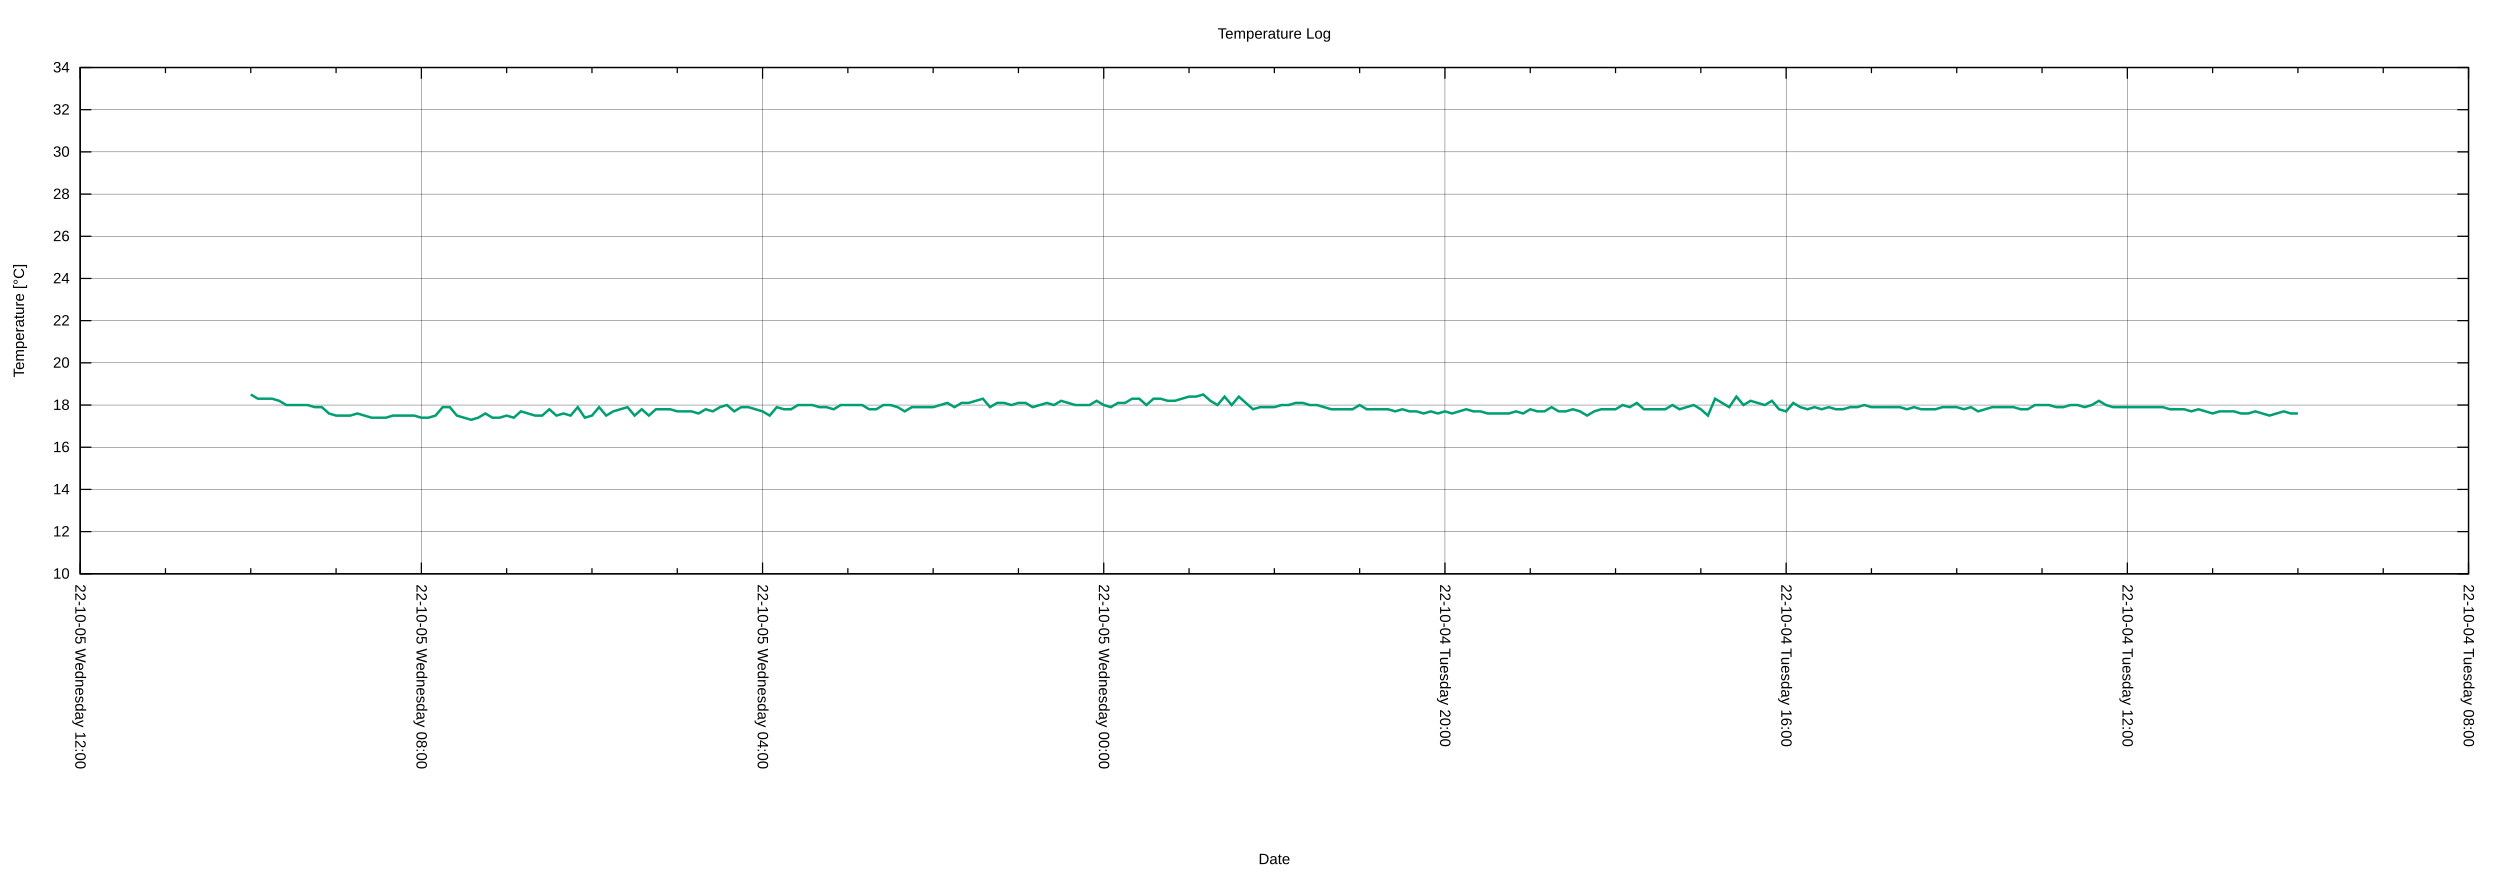
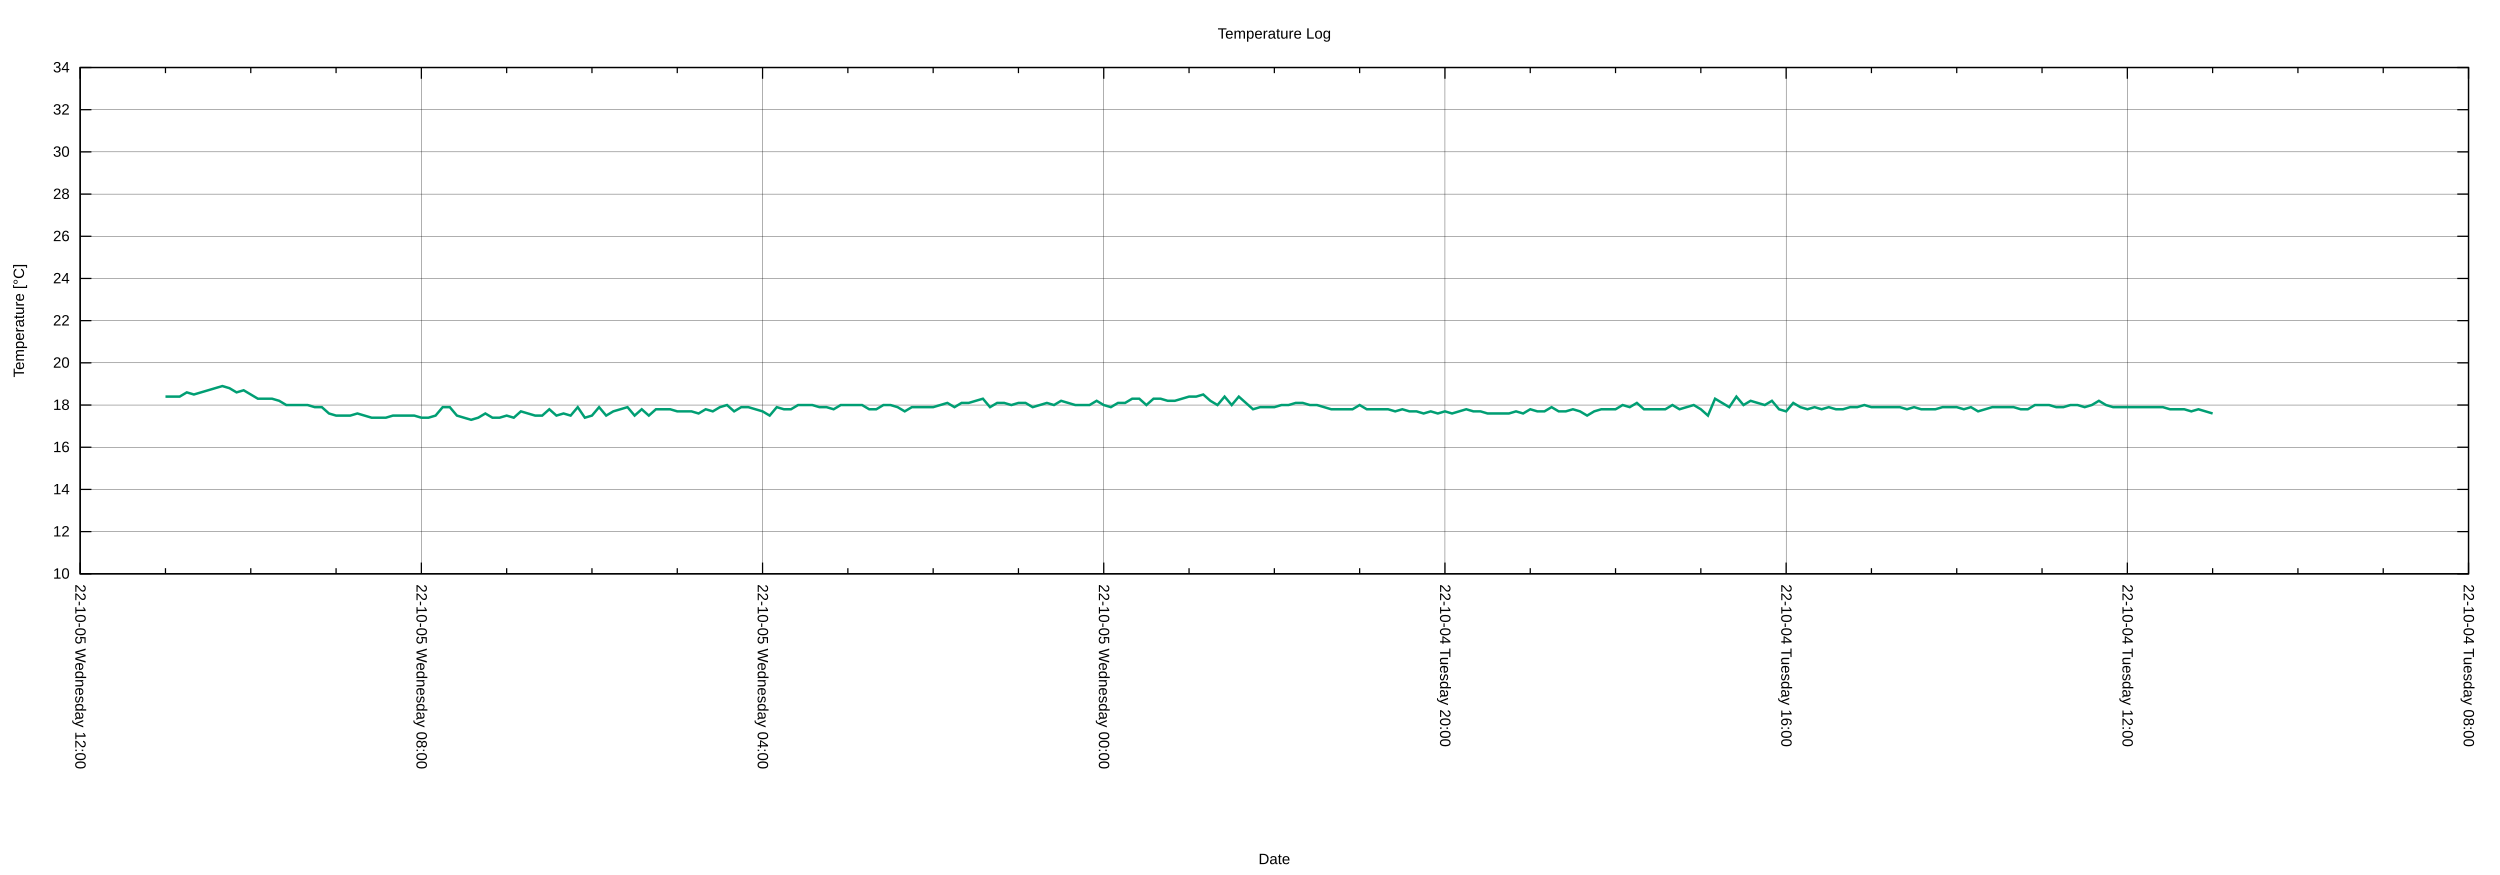
<svg xmlns="http://www.w3.org/2000/svg" xmlns:xlink="http://www.w3.org/1999/xlink" width="2000" height="700" viewBox="0 0 2000 700">
  <g id="gnuplot_canvas">
    <rect x="0" y="0" width="2000" height="700" fill="none" />
    <defs>
      <circle id="gpDot" r="0.5" stroke-width="0.5" stroke="currentColor" />
      <path id="gpPt0" stroke-width="0.222" stroke="currentColor" d="M-1,0 h2 M0,-1 v2" />
      <path id="gpPt1" stroke-width="0.222" stroke="currentColor" d="M-1,-1 L1,1 M1,-1 L-1,1" />
      <path id="gpPt2" stroke-width="0.222" stroke="currentColor" d="M-1,0 L1,0 M0,-1 L0,1 M-1,-1 L1,1 M-1,1 L1,-1" />
      <rect id="gpPt3" stroke-width="0.222" stroke="currentColor" x="-1" y="-1" width="2" height="2" />
      <rect id="gpPt4" stroke-width="0.222" stroke="currentColor" fill="currentColor" x="-1" y="-1" width="2" height="2" />
      <circle id="gpPt5" stroke-width="0.222" stroke="currentColor" cx="0" cy="0" r="1" />
      <use xlink:href="#gpPt5" id="gpPt6" fill="currentColor" stroke="none" />
      <path id="gpPt7" stroke-width="0.222" stroke="currentColor" d="M0,-1.33 L-1.33,0.67 L1.33,0.67 z" />
      <use xlink:href="#gpPt7" id="gpPt8" fill="currentColor" stroke="none" />
      <use xlink:href="#gpPt7" id="gpPt9" stroke="currentColor" transform="rotate(180)" />
      <use xlink:href="#gpPt9" id="gpPt10" fill="currentColor" stroke="none" />
      <use xlink:href="#gpPt3" id="gpPt11" stroke="currentColor" transform="rotate(45)" />
      <use xlink:href="#gpPt11" id="gpPt12" fill="currentColor" stroke="none" />
      <path id="gpPt13" stroke-width="0.222" stroke="currentColor" d="M0,1.330 L1.265,0.411 L0.782,-1.067 L-0.782,-1.076 L-1.265,0.411 z" />
      <use xlink:href="#gpPt13" id="gpPt14" fill="currentColor" stroke="none" />
      <filter id="textbox" filterUnits="objectBoundingBox" x="0" y="0" height="1" width="1">
        <feFlood flood-color="white" flood-opacity="1" result="bgnd" />
        <feComposite in="SourceGraphic" in2="bgnd" operator="atop" />
      </filter>
      <filter id="greybox" filterUnits="objectBoundingBox" x="0" y="0" height="1" width="1">
        <feFlood flood-color="lightgrey" flood-opacity="1" result="grey" />
        <feComposite in="SourceGraphic" in2="grey" operator="atop" />
      </filter>
    </defs>
    <g fill="none" color="white" stroke="currentColor" stroke-width="1.00" stroke-linecap="butt" stroke-linejoin="miter">
</g>
    <g fill="none" color="black" stroke="currentColor" stroke-width="1.00" stroke-linecap="butt" stroke-linejoin="miter">
</g>
    <g fill="none" color="black" stroke="black" stroke-width="0.25" stroke-linecap="butt" stroke-linejoin="miter">
</g>
    <g fill="none" color="black" stroke="currentColor" stroke-width="0.25" stroke-linecap="butt" stroke-linejoin="miter">
      <path stroke="black" class="gridline" d="M64.14,459.04 L1974.82,459.04  " />
    </g>
    <g fill="none" color="black" stroke="black" stroke-width="1.00" stroke-linecap="butt" stroke-linejoin="miter">
</g>
    <g fill="none" color="black" stroke="currentColor" stroke-width="1.00" stroke-linecap="butt" stroke-linejoin="miter">
      <path stroke="black" d="M64.14,459.04 L73.14,459.04 M1974.82,459.04 L1965.82,459.04  " />
      <g transform="translate(55.75,462.94)" stroke="none" fill="black" font-family="Arial" font-size="12.00" text-anchor="end">
        <text>
          <tspan font-family="Arial"> 10</tspan>
        </text>
      </g>
    </g>
    <g fill="none" color="black" stroke="currentColor" stroke-width="1.00" stroke-linecap="butt" stroke-linejoin="miter">
</g>
    <g fill="none" color="black" stroke="black" stroke-width="0.25" stroke-linecap="butt" stroke-linejoin="miter">
</g>
    <g fill="none" color="black" stroke="currentColor" stroke-width="0.25" stroke-linecap="butt" stroke-linejoin="miter">
      <path stroke="black" class="gridline" d="M64.14,425.29 L1974.82,425.29  " />
    </g>
    <g fill="none" color="black" stroke="black" stroke-width="1.00" stroke-linecap="butt" stroke-linejoin="miter">
</g>
    <g fill="none" color="black" stroke="currentColor" stroke-width="1.00" stroke-linecap="butt" stroke-linejoin="miter">
      <path stroke="black" d="M64.14,425.29 L73.14,425.29 M1974.82,425.29 L1965.82,425.29  " />
      <g transform="translate(55.75,429.19)" stroke="none" fill="black" font-family="Arial" font-size="12.00" text-anchor="end">
        <text>
          <tspan font-family="Arial"> 12</tspan>
        </text>
      </g>
    </g>
    <g fill="none" color="black" stroke="currentColor" stroke-width="1.00" stroke-linecap="butt" stroke-linejoin="miter">
</g>
    <g fill="none" color="black" stroke="black" stroke-width="0.25" stroke-linecap="butt" stroke-linejoin="miter">
</g>
    <g fill="none" color="black" stroke="currentColor" stroke-width="0.25" stroke-linecap="butt" stroke-linejoin="miter">
      <path stroke="black" class="gridline" d="M64.14,391.53 L1974.82,391.53  " />
    </g>
    <g fill="none" color="black" stroke="black" stroke-width="1.00" stroke-linecap="butt" stroke-linejoin="miter">
</g>
    <g fill="none" color="black" stroke="currentColor" stroke-width="1.00" stroke-linecap="butt" stroke-linejoin="miter">
      <path stroke="black" d="M64.14,391.53 L73.14,391.53 M1974.82,391.53 L1965.82,391.53  " />
      <g transform="translate(55.75,395.43)" stroke="none" fill="black" font-family="Arial" font-size="12.00" text-anchor="end">
        <text>
          <tspan font-family="Arial"> 14</tspan>
        </text>
      </g>
    </g>
    <g fill="none" color="black" stroke="currentColor" stroke-width="1.00" stroke-linecap="butt" stroke-linejoin="miter">
</g>
    <g fill="none" color="black" stroke="black" stroke-width="0.25" stroke-linecap="butt" stroke-linejoin="miter">
</g>
    <g fill="none" color="black" stroke="currentColor" stroke-width="0.25" stroke-linecap="butt" stroke-linejoin="miter">
      <path stroke="black" class="gridline" d="M64.14,357.78 L1974.82,357.78  " />
    </g>
    <g fill="none" color="black" stroke="black" stroke-width="1.00" stroke-linecap="butt" stroke-linejoin="miter">
</g>
    <g fill="none" color="black" stroke="currentColor" stroke-width="1.00" stroke-linecap="butt" stroke-linejoin="miter">
      <path stroke="black" d="M64.14,357.78 L73.14,357.78 M1974.82,357.78 L1965.82,357.78  " />
      <g transform="translate(55.75,361.68)" stroke="none" fill="black" font-family="Arial" font-size="12.00" text-anchor="end">
        <text>
          <tspan font-family="Arial"> 16</tspan>
        </text>
      </g>
    </g>
    <g fill="none" color="black" stroke="currentColor" stroke-width="1.00" stroke-linecap="butt" stroke-linejoin="miter">
</g>
    <g fill="none" color="black" stroke="black" stroke-width="0.25" stroke-linecap="butt" stroke-linejoin="miter">
</g>
    <g fill="none" color="black" stroke="currentColor" stroke-width="0.25" stroke-linecap="butt" stroke-linejoin="miter">
      <path stroke="black" class="gridline" d="M64.14,324.03 L1974.82,324.03  " />
    </g>
    <g fill="none" color="black" stroke="black" stroke-width="1.00" stroke-linecap="butt" stroke-linejoin="miter">
</g>
    <g fill="none" color="black" stroke="currentColor" stroke-width="1.00" stroke-linecap="butt" stroke-linejoin="miter">
      <path stroke="black" d="M64.14,324.03 L73.14,324.03 M1974.82,324.03 L1965.82,324.03  " />
      <g transform="translate(55.75,327.93)" stroke="none" fill="black" font-family="Arial" font-size="12.00" text-anchor="end">
        <text>
          <tspan font-family="Arial"> 18</tspan>
        </text>
      </g>
    </g>
    <g fill="none" color="black" stroke="currentColor" stroke-width="1.00" stroke-linecap="butt" stroke-linejoin="miter">
</g>
    <g fill="none" color="black" stroke="black" stroke-width="0.25" stroke-linecap="butt" stroke-linejoin="miter">
</g>
    <g fill="none" color="black" stroke="currentColor" stroke-width="0.25" stroke-linecap="butt" stroke-linejoin="miter">
      <path stroke="black" class="gridline" d="M64.14,290.28 L1974.82,290.28  " />
    </g>
    <g fill="none" color="black" stroke="black" stroke-width="1.00" stroke-linecap="butt" stroke-linejoin="miter">
</g>
    <g fill="none" color="black" stroke="currentColor" stroke-width="1.00" stroke-linecap="butt" stroke-linejoin="miter">
      <path stroke="black" d="M64.14,290.28 L73.14,290.28 M1974.82,290.28 L1965.82,290.28  " />
      <g transform="translate(55.75,294.18)" stroke="none" fill="black" font-family="Arial" font-size="12.00" text-anchor="end">
        <text>
          <tspan font-family="Arial"> 20</tspan>
        </text>
      </g>
    </g>
    <g fill="none" color="black" stroke="currentColor" stroke-width="1.00" stroke-linecap="butt" stroke-linejoin="miter">
</g>
    <g fill="none" color="black" stroke="black" stroke-width="0.25" stroke-linecap="butt" stroke-linejoin="miter">
</g>
    <g fill="none" color="black" stroke="currentColor" stroke-width="0.25" stroke-linecap="butt" stroke-linejoin="miter">
      <path stroke="black" class="gridline" d="M64.14,256.52 L1974.82,256.52  " />
    </g>
    <g fill="none" color="black" stroke="black" stroke-width="1.00" stroke-linecap="butt" stroke-linejoin="miter">
</g>
    <g fill="none" color="black" stroke="currentColor" stroke-width="1.00" stroke-linecap="butt" stroke-linejoin="miter">
      <path stroke="black" d="M64.14,256.52 L73.14,256.52 M1974.82,256.52 L1965.82,256.52  " />
      <g transform="translate(55.75,260.42)" stroke="none" fill="black" font-family="Arial" font-size="12.00" text-anchor="end">
        <text>
          <tspan font-family="Arial"> 22</tspan>
        </text>
      </g>
    </g>
    <g fill="none" color="black" stroke="currentColor" stroke-width="1.00" stroke-linecap="butt" stroke-linejoin="miter">
</g>
    <g fill="none" color="black" stroke="black" stroke-width="0.25" stroke-linecap="butt" stroke-linejoin="miter">
</g>
    <g fill="none" color="black" stroke="currentColor" stroke-width="0.25" stroke-linecap="butt" stroke-linejoin="miter">
      <path stroke="black" class="gridline" d="M64.14,222.77 L1974.82,222.77  " />
    </g>
    <g fill="none" color="black" stroke="black" stroke-width="1.00" stroke-linecap="butt" stroke-linejoin="miter">
</g>
    <g fill="none" color="black" stroke="currentColor" stroke-width="1.00" stroke-linecap="butt" stroke-linejoin="miter">
      <path stroke="black" d="M64.14,222.77 L73.14,222.77 M1974.82,222.77 L1965.82,222.77  " />
      <g transform="translate(55.75,226.67)" stroke="none" fill="black" font-family="Arial" font-size="12.00" text-anchor="end">
        <text>
          <tspan font-family="Arial"> 24</tspan>
        </text>
      </g>
    </g>
    <g fill="none" color="black" stroke="currentColor" stroke-width="1.00" stroke-linecap="butt" stroke-linejoin="miter">
</g>
    <g fill="none" color="black" stroke="black" stroke-width="0.25" stroke-linecap="butt" stroke-linejoin="miter">
</g>
    <g fill="none" color="black" stroke="currentColor" stroke-width="0.25" stroke-linecap="butt" stroke-linejoin="miter">
      <path stroke="black" class="gridline" d="M64.14,189.02 L1974.82,189.02  " />
    </g>
    <g fill="none" color="black" stroke="black" stroke-width="1.00" stroke-linecap="butt" stroke-linejoin="miter">
</g>
    <g fill="none" color="black" stroke="currentColor" stroke-width="1.00" stroke-linecap="butt" stroke-linejoin="miter">
      <path stroke="black" d="M64.14,189.02 L73.14,189.02 M1974.82,189.02 L1965.82,189.02  " />
      <g transform="translate(55.75,192.92)" stroke="none" fill="black" font-family="Arial" font-size="12.00" text-anchor="end">
        <text>
          <tspan font-family="Arial"> 26</tspan>
        </text>
      </g>
    </g>
    <g fill="none" color="black" stroke="currentColor" stroke-width="1.00" stroke-linecap="butt" stroke-linejoin="miter">
</g>
    <g fill="none" color="black" stroke="black" stroke-width="0.25" stroke-linecap="butt" stroke-linejoin="miter">
</g>
    <g fill="none" color="black" stroke="currentColor" stroke-width="0.25" stroke-linecap="butt" stroke-linejoin="miter">
      <path stroke="black" class="gridline" d="M64.14,155.27 L1974.82,155.27  " />
    </g>
    <g fill="none" color="black" stroke="black" stroke-width="1.00" stroke-linecap="butt" stroke-linejoin="miter">
</g>
    <g fill="none" color="black" stroke="currentColor" stroke-width="1.00" stroke-linecap="butt" stroke-linejoin="miter">
      <path stroke="black" d="M64.14,155.27 L73.14,155.27 M1974.82,155.27 L1965.82,155.27  " />
      <g transform="translate(55.75,159.17)" stroke="none" fill="black" font-family="Arial" font-size="12.00" text-anchor="end">
        <text>
          <tspan font-family="Arial"> 28</tspan>
        </text>
      </g>
    </g>
    <g fill="none" color="black" stroke="currentColor" stroke-width="1.00" stroke-linecap="butt" stroke-linejoin="miter">
</g>
    <g fill="none" color="black" stroke="black" stroke-width="0.25" stroke-linecap="butt" stroke-linejoin="miter">
</g>
    <g fill="none" color="black" stroke="currentColor" stroke-width="0.25" stroke-linecap="butt" stroke-linejoin="miter">
      <path stroke="black" class="gridline" d="M64.14,121.51 L1974.82,121.51  " />
    </g>
    <g fill="none" color="black" stroke="black" stroke-width="1.00" stroke-linecap="butt" stroke-linejoin="miter">
</g>
    <g fill="none" color="black" stroke="currentColor" stroke-width="1.00" stroke-linecap="butt" stroke-linejoin="miter">
      <path stroke="black" d="M64.14,121.51 L73.14,121.51 M1974.82,121.51 L1965.82,121.51  " />
      <g transform="translate(55.75,125.41)" stroke="none" fill="black" font-family="Arial" font-size="12.00" text-anchor="end">
        <text>
          <tspan font-family="Arial"> 30</tspan>
        </text>
      </g>
    </g>
    <g fill="none" color="black" stroke="currentColor" stroke-width="1.00" stroke-linecap="butt" stroke-linejoin="miter">
</g>
    <g fill="none" color="black" stroke="black" stroke-width="0.25" stroke-linecap="butt" stroke-linejoin="miter">
</g>
    <g fill="none" color="black" stroke="currentColor" stroke-width="0.25" stroke-linecap="butt" stroke-linejoin="miter">
      <path stroke="black" class="gridline" d="M64.14,87.76 L1974.82,87.76  " />
    </g>
    <g fill="none" color="black" stroke="black" stroke-width="1.00" stroke-linecap="butt" stroke-linejoin="miter">
</g>
    <g fill="none" color="black" stroke="currentColor" stroke-width="1.00" stroke-linecap="butt" stroke-linejoin="miter">
      <path stroke="black" d="M64.14,87.76 L73.14,87.76 M1974.82,87.76 L1965.82,87.76  " />
      <g transform="translate(55.75,91.66)" stroke="none" fill="black" font-family="Arial" font-size="12.00" text-anchor="end">
        <text>
          <tspan font-family="Arial"> 32</tspan>
        </text>
      </g>
    </g>
    <g fill="none" color="black" stroke="currentColor" stroke-width="1.00" stroke-linecap="butt" stroke-linejoin="miter">
</g>
    <g fill="none" color="black" stroke="black" stroke-width="0.25" stroke-linecap="butt" stroke-linejoin="miter">
</g>
    <g fill="none" color="black" stroke="currentColor" stroke-width="0.25" stroke-linecap="butt" stroke-linejoin="miter">
      <path stroke="black" class="gridline" d="M64.14,54.01 L1974.82,54.01  " />
    </g>
    <g fill="none" color="black" stroke="black" stroke-width="1.00" stroke-linecap="butt" stroke-linejoin="miter">
</g>
    <g fill="none" color="black" stroke="currentColor" stroke-width="1.00" stroke-linecap="butt" stroke-linejoin="miter">
      <path stroke="black" d="M64.14,54.01 L73.14,54.01 M1974.82,54.01 L1965.82,54.01  " />
      <g transform="translate(55.75,57.91)" stroke="none" fill="black" font-family="Arial" font-size="12.00" text-anchor="end">
        <text>
          <tspan font-family="Arial"> 34</tspan>
        </text>
      </g>
    </g>
    <g fill="none" color="black" stroke="currentColor" stroke-width="1.00" stroke-linecap="butt" stroke-linejoin="miter">
</g>
    <g fill="none" color="black" stroke="black" stroke-width="0.25" stroke-linecap="butt" stroke-linejoin="miter">
</g>
    <g fill="none" color="black" stroke="currentColor" stroke-width="0.25" stroke-linecap="butt" stroke-linejoin="miter">
      <path stroke="black" class="gridline" d="M1974.82,459.04 L1974.82,54.01  " />
    </g>
    <g fill="none" color="black" stroke="black" stroke-width="1.00" stroke-linecap="butt" stroke-linejoin="miter">
</g>
    <g fill="none" color="black" stroke="currentColor" stroke-width="1.00" stroke-linecap="butt" stroke-linejoin="miter">
      <path stroke="black" d="M1974.82,459.04 L1974.82,450.04 M1974.82,54.01 L1974.82,63.01  " />
      <g transform="translate(1970.92,467.43) rotate(90)" stroke="none" fill="black" font-family="Arial" font-size="12.00" text-anchor="start">
        <text>
          <tspan font-family="Arial">22-10-04 Tuesday 08:00</tspan>
        </text>
      </g>
    </g>
    <g fill="none" color="black" stroke="currentColor" stroke-width="1.00" stroke-linecap="butt" stroke-linejoin="miter">
      <path stroke="black" d="M1906.58,459.04 L1906.58,454.54 M1906.58,54.01 L1906.58,58.51 M1838.34,459.04 L1838.34,454.54 M1838.34,54.01 L1838.34,58.51   M1770.10,459.04 L1770.10,454.54 M1770.10,54.01 L1770.10,58.51  " />
    </g>
    <g fill="none" color="black" stroke="black" stroke-width="0.25" stroke-linecap="butt" stroke-linejoin="miter">
</g>
    <g fill="none" color="black" stroke="currentColor" stroke-width="0.25" stroke-linecap="butt" stroke-linejoin="miter">
      <path stroke="black" class="gridline" d="M1701.87,459.04 L1701.87,54.01  " />
    </g>
    <g fill="none" color="black" stroke="black" stroke-width="1.00" stroke-linecap="butt" stroke-linejoin="miter">
</g>
    <g fill="none" color="black" stroke="currentColor" stroke-width="1.00" stroke-linecap="butt" stroke-linejoin="miter">
      <path stroke="black" d="M1701.87,459.04 L1701.87,450.04 M1701.87,54.01 L1701.87,63.01  " />
      <g transform="translate(1697.97,467.43) rotate(90)" stroke="none" fill="black" font-family="Arial" font-size="12.00" text-anchor="start">
        <text>
          <tspan font-family="Arial">22-10-04 Tuesday 12:00</tspan>
        </text>
      </g>
    </g>
    <g fill="none" color="black" stroke="currentColor" stroke-width="1.00" stroke-linecap="butt" stroke-linejoin="miter">
      <path stroke="black" d="M1633.63,459.04 L1633.63,454.54 M1633.63,54.01 L1633.63,58.51 M1565.39,459.04 L1565.39,454.54 M1565.39,54.01 L1565.39,58.51   M1497.15,459.04 L1497.15,454.54 M1497.15,54.01 L1497.15,58.51  " />
    </g>
    <g fill="none" color="black" stroke="black" stroke-width="0.25" stroke-linecap="butt" stroke-linejoin="miter">
</g>
    <g fill="none" color="black" stroke="currentColor" stroke-width="0.25" stroke-linecap="butt" stroke-linejoin="miter">
      <path stroke="black" class="gridline" d="M1428.91,459.04 L1428.91,54.01  " />
    </g>
    <g fill="none" color="black" stroke="black" stroke-width="1.00" stroke-linecap="butt" stroke-linejoin="miter">
</g>
    <g fill="none" color="black" stroke="currentColor" stroke-width="1.00" stroke-linecap="butt" stroke-linejoin="miter">
      <path stroke="black" d="M1428.91,459.04 L1428.91,450.04 M1428.91,54.01 L1428.91,63.01  " />
      <g transform="translate(1425.01,467.43) rotate(90)" stroke="none" fill="black" font-family="Arial" font-size="12.00" text-anchor="start">
        <text>
          <tspan font-family="Arial">22-10-04 Tuesday 16:00</tspan>
        </text>
      </g>
    </g>
    <g fill="none" color="black" stroke="currentColor" stroke-width="1.00" stroke-linecap="butt" stroke-linejoin="miter">
      <path stroke="black" d="M1360.67,459.04 L1360.67,454.54 M1360.67,54.01 L1360.67,58.51 M1292.43,459.04 L1292.43,454.54 M1292.43,54.01 L1292.43,58.51   M1224.20,459.04 L1224.20,454.54 M1224.20,54.01 L1224.20,58.51  " />
    </g>
    <g fill="none" color="black" stroke="black" stroke-width="0.25" stroke-linecap="butt" stroke-linejoin="miter">
</g>
    <g fill="none" color="black" stroke="currentColor" stroke-width="0.25" stroke-linecap="butt" stroke-linejoin="miter">
      <path stroke="black" class="gridline" d="M1155.96,459.04 L1155.96,54.01  " />
    </g>
    <g fill="none" color="black" stroke="black" stroke-width="1.00" stroke-linecap="butt" stroke-linejoin="miter">
</g>
    <g fill="none" color="black" stroke="currentColor" stroke-width="1.00" stroke-linecap="butt" stroke-linejoin="miter">
      <path stroke="black" d="M1155.96,459.04 L1155.96,450.04 M1155.96,54.01 L1155.96,63.01  " />
      <g transform="translate(1152.06,467.43) rotate(90)" stroke="none" fill="black" font-family="Arial" font-size="12.00" text-anchor="start">
        <text>
          <tspan font-family="Arial">22-10-04 Tuesday 20:00</tspan>
        </text>
      </g>
    </g>
    <g fill="none" color="black" stroke="currentColor" stroke-width="1.00" stroke-linecap="butt" stroke-linejoin="miter">
      <path stroke="black" d="M1087.72,459.04 L1087.72,454.54 M1087.72,54.01 L1087.72,58.51 M1019.48,459.04 L1019.48,454.54 M1019.48,54.01 L1019.48,58.51   M951.24,459.04 L951.24,454.54 M951.24,54.01 L951.24,58.51  " />
    </g>
    <g fill="none" color="black" stroke="black" stroke-width="0.25" stroke-linecap="butt" stroke-linejoin="miter">
</g>
    <g fill="none" color="black" stroke="currentColor" stroke-width="0.25" stroke-linecap="butt" stroke-linejoin="miter">
      <path stroke="black" class="gridline" d="M883.00,459.04 L883.00,54.01  " />
    </g>
    <g fill="none" color="black" stroke="black" stroke-width="1.00" stroke-linecap="butt" stroke-linejoin="miter">
</g>
    <g fill="none" color="black" stroke="currentColor" stroke-width="1.00" stroke-linecap="butt" stroke-linejoin="miter">
      <path stroke="black" d="M883.00,459.04 L883.00,450.04 M883.00,54.01 L883.00,63.01  " />
      <g transform="translate(879.10,467.43) rotate(90)" stroke="none" fill="black" font-family="Arial" font-size="12.00" text-anchor="start">
        <text>
          <tspan font-family="Arial">22-10-05 Wednesday 00:00</tspan>
        </text>
      </g>
    </g>
    <g fill="none" color="black" stroke="currentColor" stroke-width="1.00" stroke-linecap="butt" stroke-linejoin="miter">
      <path stroke="black" d="M814.76,459.04 L814.76,454.54 M814.76,54.01 L814.76,58.51 M746.53,459.04 L746.53,454.54 M746.53,54.01 L746.53,58.51   M678.29,459.04 L678.29,454.54 M678.29,54.01 L678.29,58.51  " />
    </g>
    <g fill="none" color="black" stroke="black" stroke-width="0.25" stroke-linecap="butt" stroke-linejoin="miter">
</g>
    <g fill="none" color="black" stroke="currentColor" stroke-width="0.25" stroke-linecap="butt" stroke-linejoin="miter">
      <path stroke="black" class="gridline" d="M610.05,459.04 L610.05,54.01  " />
    </g>
    <g fill="none" color="black" stroke="black" stroke-width="1.00" stroke-linecap="butt" stroke-linejoin="miter">
</g>
    <g fill="none" color="black" stroke="currentColor" stroke-width="1.00" stroke-linecap="butt" stroke-linejoin="miter">
      <path stroke="black" d="M610.05,459.04 L610.05,450.04 M610.05,54.01 L610.05,63.01  " />
      <g transform="translate(606.15,467.43) rotate(90)" stroke="none" fill="black" font-family="Arial" font-size="12.00" text-anchor="start">
        <text>
          <tspan font-family="Arial">22-10-05 Wednesday 04:00</tspan>
        </text>
      </g>
    </g>
    <g fill="none" color="black" stroke="currentColor" stroke-width="1.00" stroke-linecap="butt" stroke-linejoin="miter">
      <path stroke="black" d="M541.81,459.04 L541.81,454.54 M541.81,54.01 L541.81,58.51 M473.57,459.04 L473.57,454.54 M473.57,54.01 L473.57,58.51   M405.33,459.04 L405.33,454.54 M405.33,54.01 L405.33,58.51  " />
    </g>
    <g fill="none" color="black" stroke="black" stroke-width="0.25" stroke-linecap="butt" stroke-linejoin="miter">
</g>
    <g fill="none" color="black" stroke="currentColor" stroke-width="0.25" stroke-linecap="butt" stroke-linejoin="miter">
      <path stroke="black" class="gridline" d="M337.09,459.04 L337.09,54.01  " />
    </g>
    <g fill="none" color="black" stroke="black" stroke-width="1.00" stroke-linecap="butt" stroke-linejoin="miter">
</g>
    <g fill="none" color="black" stroke="currentColor" stroke-width="1.00" stroke-linecap="butt" stroke-linejoin="miter">
      <path stroke="black" d="M337.09,459.04 L337.09,450.04 M337.09,54.01 L337.09,63.01  " />
      <g transform="translate(333.19,467.43) rotate(90)" stroke="none" fill="black" font-family="Arial" font-size="12.00" text-anchor="start">
        <text>
          <tspan font-family="Arial">22-10-05 Wednesday 08:00</tspan>
        </text>
      </g>
    </g>
    <g fill="none" color="black" stroke="currentColor" stroke-width="1.00" stroke-linecap="butt" stroke-linejoin="miter">
      <path stroke="black" d="M268.86,459.04 L268.86,454.54 M268.86,54.01 L268.86,58.51 M200.62,459.04 L200.62,454.54 M200.62,54.01 L200.62,58.51   M132.38,459.04 L132.38,454.54 M132.38,54.01 L132.38,58.51  " />
    </g>
    <g fill="none" color="black" stroke="black" stroke-width="0.25" stroke-linecap="butt" stroke-linejoin="miter">
</g>
    <g fill="none" color="black" stroke="currentColor" stroke-width="0.25" stroke-linecap="butt" stroke-linejoin="miter">
      <path stroke="black" class="gridline" d="M64.14,459.04 L64.14,54.01  " />
    </g>
    <g fill="none" color="black" stroke="black" stroke-width="1.00" stroke-linecap="butt" stroke-linejoin="miter">
</g>
    <g fill="none" color="black" stroke="currentColor" stroke-width="1.00" stroke-linecap="butt" stroke-linejoin="miter">
      <path stroke="black" d="M64.14,459.04 L64.14,450.04 M64.14,54.01 L64.14,63.01  " />
      <g transform="translate(60.24,467.43) rotate(90)" stroke="none" fill="black" font-family="Arial" font-size="12.00" text-anchor="start">
        <text>
          <tspan font-family="Arial">22-10-05 Wednesday 12:00</tspan>
        </text>
      </g>
    </g>
    <g fill="none" color="black" stroke="currentColor" stroke-width="1.00" stroke-linecap="butt" stroke-linejoin="miter">
</g>
    <g fill="none" color="black" stroke="currentColor" stroke-width="1.00" stroke-linecap="butt" stroke-linejoin="miter">
      <path stroke="black" d="M64.14,54.01 L64.14,459.04 L1974.82,459.04 L1974.82,54.01 L64.14,54.01 Z  " />
    </g>
    <g fill="none" color="black" stroke="currentColor" stroke-width="1.00" stroke-linecap="butt" stroke-linejoin="miter">
      <g transform="translate(19.18,256.53) rotate(270)" stroke="none" fill="black" font-family="Arial" font-size="12.00" text-anchor="middle">
        <text>
          <tspan font-family="Arial">Temperature [°C]</tspan>
        </text>
      </g>
    </g>
    <g fill="none" color="black" stroke="currentColor" stroke-width="1.00" stroke-linecap="butt" stroke-linejoin="miter">
      <g transform="translate(1019.48,691.30)" stroke="none" fill="black" font-family="Arial" font-size="12.00" text-anchor="middle">
        <text>
          <tspan font-family="Arial">Date</tspan>
        </text>
      </g>
    </g>
    <g fill="none" color="black" stroke="currentColor" stroke-width="1.00" stroke-linecap="butt" stroke-linejoin="miter">
</g>
    <g id="gnuplot_plot_1">
      <g fill="none" color="white" stroke="currentColor" stroke-width="2.00" stroke-linecap="butt" stroke-linejoin="miter">
</g>
      <g fill="none" color="black" stroke="currentColor" stroke-width="2.00" stroke-linecap="butt" stroke-linejoin="miter">
-         <path stroke="rgb(  0, 158, 115)" d="M200.62,315.59 L206.30,318.97 L211.99,318.97 L217.68,318.97 L223.36,320.65 L229.05,324.03 L234.74,324.03 L240.42,324.03   L246.11,324.03 L251.80,325.72 L257.48,325.72 L263.17,330.78 L268.86,332.47 L274.54,332.47 L280.23,332.47 L285.92,330.78   L291.60,332.47 L297.29,334.16 L302.98,334.16 L308.66,334.16 L314.35,332.47 L320.03,332.47 L325.72,332.47 L331.41,332.47   L337.09,334.16 L342.78,334.16 L348.47,332.47 L354.15,325.72 L359.84,325.72 L365.53,332.47 L371.21,334.16 L376.90,335.84   L382.59,334.16 L388.27,330.78 L393.96,334.16 L399.65,334.16 L405.33,332.47 L411.02,334.16 L416.71,329.09 L422.39,330.78   L428.08,332.47 L433.77,332.47 L439.45,327.41 L445.14,332.47 L450.83,330.78 L456.51,332.47 L462.20,325.72 L467.88,334.16   L473.57,332.47 L479.26,325.72 L484.94,332.47 L490.63,329.09 L496.32,327.41 L502.00,325.72 L507.69,332.47 L513.38,327.41   L519.06,332.47 L524.75,327.41 L530.44,327.41 L536.12,327.41 L541.81,329.09 L547.50,329.09 L553.18,329.09 L558.87,330.78   L564.56,327.41 L570.24,329.09 L575.93,325.72 L581.62,324.03 L587.30,329.09 L592.99,325.72 L598.68,325.72 L604.36,327.41   L610.05,329.09 L615.74,332.47 L621.42,325.72 L627.11,327.41 L632.79,327.41 L638.48,324.03 L644.17,324.03 L649.85,324.03   L655.54,325.72 L661.23,325.72 L666.91,327.41 L672.60,324.03 L678.29,324.03 L683.97,324.03 L689.66,324.03 L695.35,327.41   L701.03,327.41 L706.72,324.03 L712.41,324.03 L718.09,325.72 L723.78,329.09 L729.47,325.72 L735.15,325.72 L740.84,325.72   L746.53,325.72 L752.21,324.03 L757.90,322.34 L763.59,325.72 L769.27,322.34 L774.96,322.34 L780.65,320.65 L786.33,318.97   L792.02,325.72 L797.70,322.34 L803.39,322.34 L809.08,324.03 L814.76,322.34 L820.45,322.34 L826.14,325.72 L831.82,324.03   L837.51,322.34 L843.20,324.03 L848.88,320.65 L854.57,322.34 L860.26,324.03 L865.94,324.03 L871.63,324.03 L877.32,320.65   L883.00,324.03 L888.69,325.72 L894.38,322.34 L900.06,322.34 L905.75,318.97 L911.44,318.97 L917.12,324.03 L922.81,318.97   L928.50,318.97 L934.18,320.65 L939.87,320.65 L945.55,318.97 L951.24,317.28 L956.93,317.28 L962.61,315.59 L968.30,320.65   L973.99,324.03 L979.67,317.28 L985.36,324.03 L991.05,317.28 L996.73,322.34 L1002.42,327.41 L1008.11,325.72 L1013.79,325.72   L1019.48,325.72 L1025.17,324.03 L1030.85,324.03 L1036.54,322.34 L1042.23,322.34 L1047.91,324.03 L1053.60,324.03 L1059.29,325.72   L1064.97,327.41 L1070.66,327.41 L1076.35,327.41 L1082.03,327.41 L1087.72,324.03 L1093.41,327.41 L1099.09,327.41 L1104.78,327.41   L1110.46,327.41 L1116.15,329.09 L1121.84,327.41 L1127.52,329.09 L1133.21,329.09 L1138.90,330.78 L1144.58,329.09 L1150.27,330.78   L1155.96,329.09 L1161.64,330.78 L1167.33,329.09 L1173.02,327.41 L1178.70,329.09 L1184.39,329.09 L1190.08,330.78 L1195.76,330.78   L1201.45,330.78 L1207.14,330.78 L1212.82,329.09 L1218.51,330.78 L1224.20,327.41 L1229.88,329.09 L1235.57,329.09 L1241.26,325.72   L1246.94,329.09 L1252.63,329.09 L1258.32,327.41 L1264.00,329.09 L1269.69,332.47 L1275.37,329.09 L1281.06,327.41 L1286.75,327.41   L1292.43,327.41 L1298.12,324.03 L1303.81,325.72 L1309.49,322.34 L1315.18,327.41 L1320.87,327.41 L1326.55,327.41 L1332.24,327.41   L1337.93,324.03 L1343.61,327.41 L1349.30,325.72 L1354.99,324.03 L1360.67,327.41 L1366.36,332.47 L1372.05,318.97 L1377.73,322.34   L1383.42,325.72 L1389.11,317.28 L1394.79,324.03 L1400.48,320.65 L1406.17,322.34 L1411.85,324.03 L1417.54,320.65 L1423.22,327.41   L1428.91,329.09 L1434.60,322.34 L1440.28,325.72 L1445.97,327.41 L1451.66,325.72 L1457.34,327.41 L1463.03,325.72 L1468.72,327.41   L1474.40,327.41 L1480.09,325.72 L1485.78,325.72 L1491.46,324.03 L1497.15,325.72 L1502.84,325.72 L1508.52,325.72 L1514.21,325.72   L1519.90,325.72 L1525.58,327.41 L1531.27,325.72 L1536.96,327.41 L1542.64,327.41 L1548.33,327.41 L1554.02,325.72 L1559.70,325.72   L1565.39,325.72 L1571.08,327.41 L1576.76,325.72 L1582.45,329.09 L1588.13,327.41 L1593.82,325.72 L1599.51,325.72 L1605.19,325.72   L1610.88,325.72 L1616.57,327.41 L1622.25,327.41 L1627.94,324.03 L1633.63,324.03 L1639.31,324.03 L1645.00,325.72 L1650.69,325.72   L1656.37,324.03 L1662.06,324.03 L1667.75,325.72 L1673.43,324.03 L1679.12,320.65 L1684.81,324.03 L1690.49,325.72 L1696.18,325.72   L1701.87,325.72 L1707.55,325.72 L1713.24,325.72 L1718.93,325.72 L1724.61,325.72 L1730.30,325.72 L1735.99,327.41 L1741.67,327.41   L1747.36,327.41 L1753.04,329.09 L1758.73,327.41 L1764.42,329.09 L1770.10,330.78 L1775.79,329.09 L1781.48,329.09 L1787.16,329.09   L1792.85,330.78 L1798.54,330.78 L1804.22,329.09 L1809.91,330.78 L1815.60,332.47 L1821.28,330.78 L1826.97,329.09 L1832.66,330.78   L1838.34,330.78  " />
+         <path stroke="rgb(  0, 158, 115)" d="M132.38,317.28 L138.07,317.28 L143.75,317.28 L149.44,313.90 L155.12,315.59 L160.81,313.90 L166.50,312.22 L172.18,310.53   L177.87,308.84 L183.56,310.53 L189.24,313.90 L194.93,312.22 L200.62,315.59 L206.30,318.97 L211.99,318.97 L217.68,318.97   L223.36,320.65 L229.05,324.03 L234.74,324.03 L240.42,324.03 L246.11,324.03 L251.80,325.72 L257.48,325.72 L263.17,330.78   L268.86,332.47 L274.54,332.47 L280.23,332.47 L285.92,330.78 L291.60,332.47 L297.29,334.16 L302.98,334.16 L308.66,334.16   L314.35,332.47 L320.03,332.47 L325.72,332.47 L331.41,332.47 L337.09,334.16 L342.78,334.16 L348.47,332.47 L354.15,325.72   L359.84,325.72 L365.53,332.47 L371.21,334.16 L376.90,335.84 L382.59,334.16 L388.27,330.78 L393.96,334.16 L399.65,334.16   L405.33,332.47 L411.02,334.16 L416.71,329.09 L422.39,330.78 L428.08,332.47 L433.77,332.47 L439.45,327.41 L445.14,332.47   L450.83,330.78 L456.51,332.47 L462.20,325.72 L467.88,334.16 L473.57,332.47 L479.26,325.72 L484.94,332.47 L490.63,329.09   L496.32,327.41 L502.00,325.72 L507.69,332.47 L513.38,327.41 L519.06,332.47 L524.75,327.41 L530.44,327.41 L536.12,327.41   L541.81,329.09 L547.50,329.09 L553.18,329.09 L558.87,330.78 L564.56,327.41 L570.24,329.09 L575.93,325.72 L581.62,324.03   L587.30,329.09 L592.99,325.72 L598.68,325.72 L604.36,327.41 L610.05,329.09 L615.74,332.47 L621.42,325.72 L627.11,327.41   L632.79,327.41 L638.48,324.03 L644.17,324.03 L649.85,324.03 L655.54,325.72 L661.23,325.72 L666.91,327.41 L672.60,324.03   L678.29,324.03 L683.97,324.03 L689.66,324.03 L695.35,327.41 L701.03,327.41 L706.72,324.03 L712.41,324.03 L718.09,325.72   L723.78,329.09 L729.47,325.72 L735.15,325.72 L740.84,325.72 L746.53,325.72 L752.21,324.03 L757.90,322.34 L763.59,325.72   L769.27,322.34 L774.96,322.34 L780.65,320.65 L786.33,318.97 L792.02,325.72 L797.70,322.34 L803.39,322.34 L809.08,324.03   L814.76,322.34 L820.45,322.34 L826.14,325.72 L831.82,324.03 L837.51,322.34 L843.20,324.03 L848.88,320.65 L854.57,322.34   L860.26,324.03 L865.94,324.03 L871.63,324.03 L877.32,320.65 L883.00,324.03 L888.69,325.72 L894.38,322.34 L900.06,322.34   L905.75,318.97 L911.44,318.97 L917.12,324.03 L922.81,318.97 L928.50,318.97 L934.18,320.65 L939.87,320.65 L945.55,318.97   L951.24,317.28 L956.93,317.28 L962.61,315.59 L968.30,320.65 L973.99,324.03 L979.67,317.28 L985.36,324.03 L991.05,317.28   L996.73,322.34 L1002.42,327.41 L1008.11,325.72 L1013.79,325.72 L1019.48,325.72 L1025.17,324.03 L1030.85,324.03 L1036.54,322.34   L1042.23,322.34 L1047.91,324.03 L1053.60,324.03 L1059.29,325.72 L1064.97,327.41 L1070.66,327.41 L1076.35,327.41 L1082.03,327.41   L1087.72,324.03 L1093.41,327.41 L1099.09,327.41 L1104.78,327.41 L1110.46,327.41 L1116.15,329.09 L1121.84,327.41 L1127.52,329.09   L1133.21,329.09 L1138.90,330.78 L1144.58,329.09 L1150.27,330.78 L1155.96,329.09 L1161.64,330.78 L1167.33,329.09 L1173.02,327.41   L1178.70,329.09 L1184.39,329.09 L1190.08,330.78 L1195.76,330.78 L1201.45,330.78 L1207.14,330.78 L1212.82,329.09 L1218.51,330.78   L1224.20,327.41 L1229.88,329.09 L1235.57,329.09 L1241.26,325.72 L1246.94,329.09 L1252.63,329.09 L1258.32,327.41 L1264.00,329.09   L1269.69,332.47 L1275.37,329.09 L1281.06,327.41 L1286.75,327.41 L1292.43,327.41 L1298.12,324.03 L1303.81,325.72 L1309.49,322.34   L1315.18,327.41 L1320.87,327.41 L1326.55,327.41 L1332.24,327.41 L1337.93,324.03 L1343.61,327.41 L1349.30,325.72 L1354.99,324.03   L1360.67,327.41 L1366.36,332.47 L1372.05,318.97 L1377.73,322.34 L1383.42,325.72 L1389.11,317.28 L1394.79,324.03 L1400.48,320.65   L1406.17,322.34 L1411.85,324.03 L1417.54,320.65 L1423.22,327.41 L1428.91,329.09 L1434.60,322.34 L1440.28,325.72 L1445.97,327.41   L1451.66,325.72 L1457.34,327.41 L1463.03,325.72 L1468.72,327.41 L1474.40,327.41 L1480.09,325.72 L1485.78,325.72 L1491.46,324.03   L1497.15,325.72 L1502.84,325.72 L1508.52,325.72 L1514.21,325.72 L1519.90,325.72 L1525.58,327.41 L1531.27,325.72 L1536.96,327.41   L1542.64,327.41 L1548.33,327.41 L1554.02,325.72 L1559.70,325.72 L1565.39,325.72 L1571.08,327.41 L1576.76,325.72 L1582.45,329.09   L1588.13,327.41 L1593.82,325.72 L1599.51,325.72 L1605.19,325.72 L1610.88,325.72 L1616.57,327.41 L1622.25,327.41 L1627.94,324.03   L1633.63,324.03 L1639.31,324.03 L1645.00,325.72 L1650.69,325.72 L1656.37,324.03 L1662.06,324.03 L1667.75,325.72 L1673.43,324.03   L1679.12,320.65 L1684.81,324.03 L1690.49,325.72 L1696.18,325.72 L1701.87,325.72 L1707.55,325.72 L1713.24,325.72 L1718.93,325.72   L1724.61,325.72 L1730.30,325.72 L1735.99,327.41 L1741.67,327.41 L1747.36,327.41 L1753.04,329.09 L1758.73,327.41 L1764.42,329.09   L1770.10,330.78  " />
      </g>
    </g>
    <g fill="none" color="black" stroke="currentColor" stroke-width="2.00" stroke-linecap="butt" stroke-linejoin="miter">
</g>
    <g fill="none" color="black" stroke="black" stroke-width="1.00" stroke-linecap="butt" stroke-linejoin="miter">
</g>
    <g fill="none" color="black" stroke="currentColor" stroke-width="1.00" stroke-linecap="butt" stroke-linejoin="miter">
      <path stroke="black" d="M64.14,54.01 L64.14,459.04 L1974.82,459.04 L1974.82,54.01 L64.14,54.01 Z  " />
    </g>
    <g fill="none" color="black" stroke="currentColor" stroke-width="1.00" stroke-linecap="butt" stroke-linejoin="miter">
      <g transform="translate(1019.48,30.91)" stroke="none" fill="black" font-family="Arial" font-size="12.00" text-anchor="middle">
        <text>
          <tspan font-family="Arial">Temperature Log</tspan>
        </text>
      </g>
    </g>
    <g fill="none" color="black" stroke="currentColor" stroke-width="1.00" stroke-linecap="butt" stroke-linejoin="miter">
</g>
  </g>
</svg>
